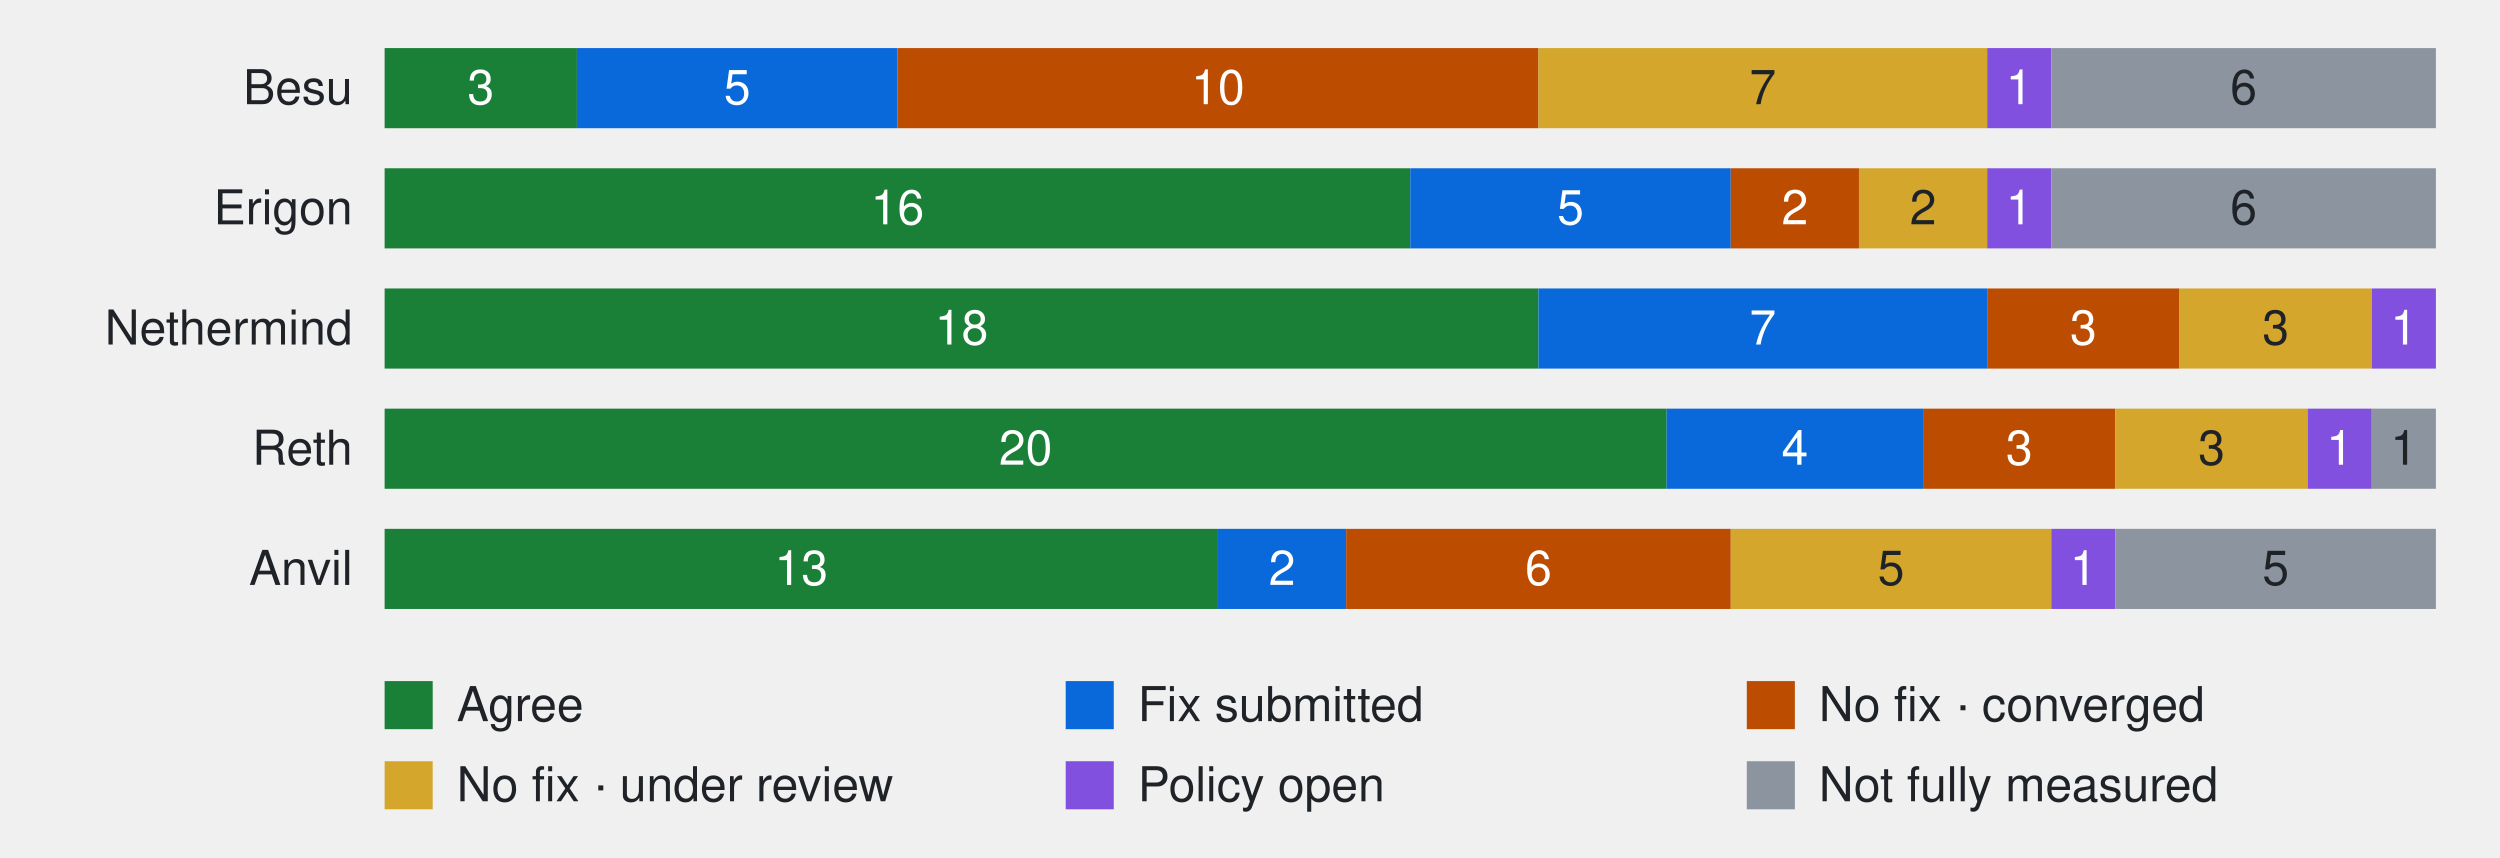
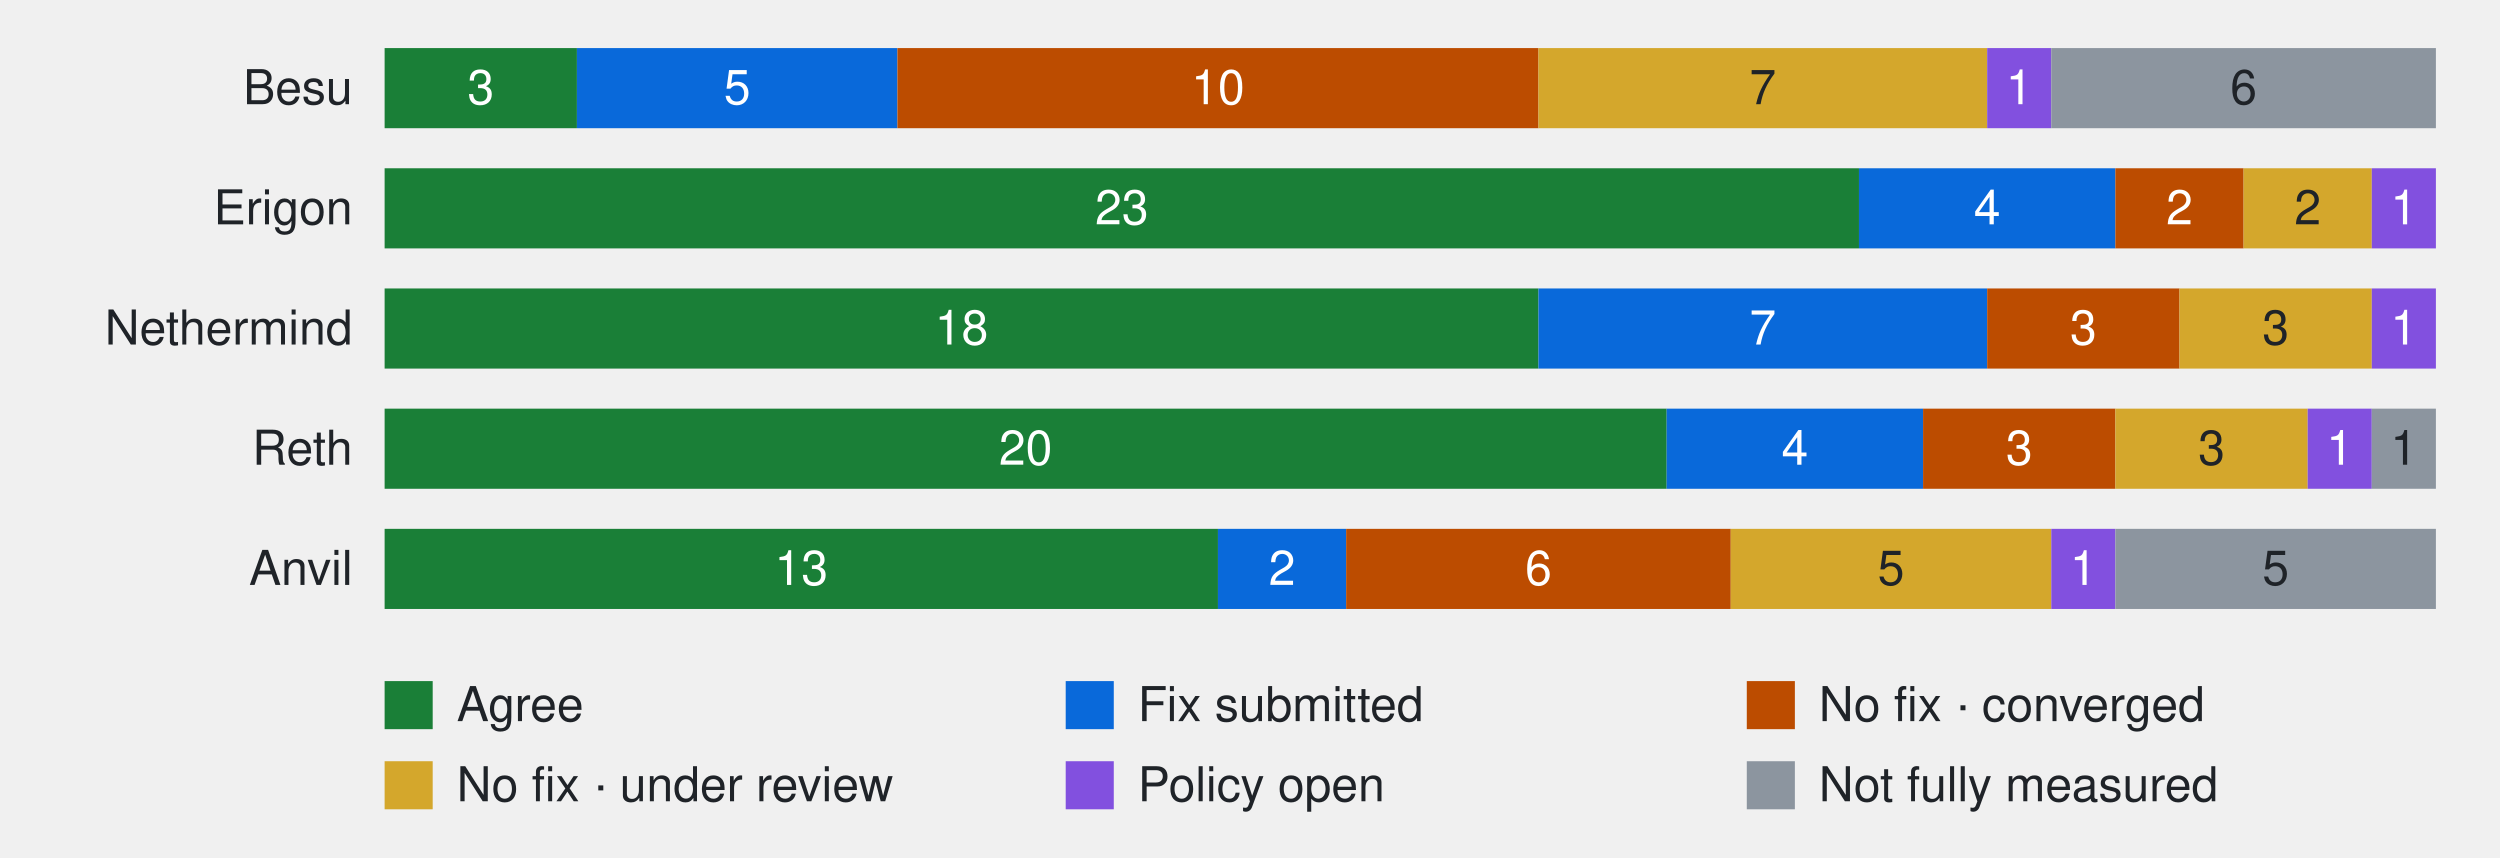
<svg xmlns="http://www.w3.org/2000/svg" width="624" height="214" viewBox="0 0 624 214" role="img" aria-labelledby="title">
  <style>text{font-family:-apple-system,BlinkMacSystemFont,"Segoe UI",Helvetica,Arial,sans-serif;font-size:12px}.label{fill:#1f2328}@media (prefers-color-scheme:dark){.label{fill:#e6edf3}}</style>
  <text class="label" x="88" y="26" text-anchor="end">Besu</text>
  <rect x="96" y="12" width="48" height="20" fill="#1a7f37" />
  <text x="120" y="26" text-anchor="middle" fill="#ffffff">3</text>
  <rect x="144" y="12" width="80" height="20" fill="#0969da" />
  <text x="184" y="26" text-anchor="middle" fill="#ffffff">5</text>
  <rect x="224" y="12" width="160" height="20" fill="#bc4c00" />
  <text x="304" y="26" text-anchor="middle" fill="#ffffff">10</text>
  <rect x="384" y="12" width="112" height="20" fill="#d4a72c" />
  <text x="440" y="26" text-anchor="middle" fill="#1f2328">7</text>
  <rect x="496" y="12" width="16" height="20" fill="#8250df" />
  <text x="504" y="26" text-anchor="middle" fill="#ffffff">1</text>
  <rect x="512" y="12" width="96" height="20" fill="#8c959f" />
  <text x="560" y="26" text-anchor="middle" fill="#1f2328">6</text>
  <text class="label" x="88" y="56" text-anchor="end">Erigon</text>
-   <rect x="96" y="42" width="256" height="20" fill="#1a7f37" />
-   <text x="224" y="56" text-anchor="middle" fill="#ffffff">16</text>
-   <rect x="352" y="42" width="80" height="20" fill="#0969da" />
-   <text x="392" y="56" text-anchor="middle" fill="#ffffff">5</text>
-   <rect x="432" y="42" width="32" height="20" fill="#bc4c00" />
-   <text x="448" y="56" text-anchor="middle" fill="#ffffff">2</text>
-   <rect x="464" y="42" width="32" height="20" fill="#d4a72c" />
-   <text x="480" y="56" text-anchor="middle" fill="#1f2328">2</text>
-   <rect x="496" y="42" width="16" height="20" fill="#8250df" />
-   <text x="504" y="56" text-anchor="middle" fill="#ffffff">1</text>
-   <rect x="512" y="42" width="96" height="20" fill="#8c959f" />
-   <text x="560" y="56" text-anchor="middle" fill="#1f2328">6</text>
+   <rect x="96" y="42" width="368" height="20" fill="#1a7f37" />
+   <text x="280" y="56" text-anchor="middle" fill="#ffffff">23</text>
+   <rect x="464" y="42" width="64" height="20" fill="#0969da" />
+   <text x="496" y="56" text-anchor="middle" fill="#ffffff">4</text>
+   <rect x="528" y="42" width="32" height="20" fill="#bc4c00" />
+   <text x="544" y="56" text-anchor="middle" fill="#ffffff">2</text>
+   <rect x="560" y="42" width="32" height="20" fill="#d4a72c" />
+   <text x="576" y="56" text-anchor="middle" fill="#1f2328">2</text>
+   <rect x="592" y="42" width="16" height="20" fill="#8250df" />
+   <text x="600" y="56" text-anchor="middle" fill="#ffffff">1</text>
  <text class="label" x="88" y="86" text-anchor="end">Nethermind</text>
  <rect x="96" y="72" width="288" height="20" fill="#1a7f37" />
  <text x="240" y="86" text-anchor="middle" fill="#ffffff">18</text>
  <rect x="384" y="72" width="112" height="20" fill="#0969da" />
  <text x="440" y="86" text-anchor="middle" fill="#ffffff">7</text>
  <rect x="496" y="72" width="48" height="20" fill="#bc4c00" />
  <text x="520" y="86" text-anchor="middle" fill="#ffffff">3</text>
  <rect x="544" y="72" width="48" height="20" fill="#d4a72c" />
  <text x="568" y="86" text-anchor="middle" fill="#1f2328">3</text>
  <rect x="592" y="72" width="16" height="20" fill="#8250df" />
  <text x="600" y="86" text-anchor="middle" fill="#ffffff">1</text>
  <text class="label" x="88" y="116" text-anchor="end">Reth</text>
  <rect x="96" y="102" width="320" height="20" fill="#1a7f37" />
  <text x="256" y="116" text-anchor="middle" fill="#ffffff">20</text>
  <rect x="416" y="102" width="64" height="20" fill="#0969da" />
  <text x="448" y="116" text-anchor="middle" fill="#ffffff">4</text>
  <rect x="480" y="102" width="48" height="20" fill="#bc4c00" />
  <text x="504" y="116" text-anchor="middle" fill="#ffffff">3</text>
  <rect x="528" y="102" width="48" height="20" fill="#d4a72c" />
  <text x="552" y="116" text-anchor="middle" fill="#1f2328">3</text>
  <rect x="576" y="102" width="16" height="20" fill="#8250df" />
  <text x="584" y="116" text-anchor="middle" fill="#ffffff">1</text>
  <rect x="592" y="102" width="16" height="20" fill="#8c959f" />
  <text x="600" y="116" text-anchor="middle" fill="#1f2328">1</text>
  <text class="label" x="88" y="146" text-anchor="end">Anvil</text>
  <rect x="96" y="132" width="208" height="20" fill="#1a7f37" />
  <text x="200" y="146" text-anchor="middle" fill="#ffffff">13</text>
  <rect x="304" y="132" width="32" height="20" fill="#0969da" />
  <text x="320" y="146" text-anchor="middle" fill="#ffffff">2</text>
  <rect x="336" y="132" width="96" height="20" fill="#bc4c00" />
  <text x="384" y="146" text-anchor="middle" fill="#ffffff">6</text>
  <rect x="432" y="132" width="80" height="20" fill="#d4a72c" />
  <text x="472" y="146" text-anchor="middle" fill="#1f2328">5</text>
  <rect x="512" y="132" width="16" height="20" fill="#8250df" />
  <text x="520" y="146" text-anchor="middle" fill="#ffffff">1</text>
  <rect x="528" y="132" width="80" height="20" fill="#8c959f" />
  <text x="568" y="146" text-anchor="middle" fill="#1f2328">5</text>
  <rect x="96" y="170" width="12" height="12" fill="#1a7f37" />
  <text class="label" x="114" y="180">Agree</text>
  <rect x="266" y="170" width="12" height="12" fill="#0969da" />
  <text class="label" x="284" y="180">Fix submitted</text>
  <rect x="436" y="170" width="12" height="12" fill="#bc4c00" />
  <text class="label" x="454" y="180">No fix · converged</text>
  <rect x="96" y="190" width="12" height="12" fill="#d4a72c" />
  <text class="label" x="114" y="200">No fix · under review</text>
  <rect x="266" y="190" width="12" height="12" fill="#8250df" />
  <text class="label" x="284" y="200">Policy open</text>
  <rect x="436" y="190" width="12" height="12" fill="#8c959f" />
  <text class="label" x="454" y="200">Not fully measured</text>
</svg>
